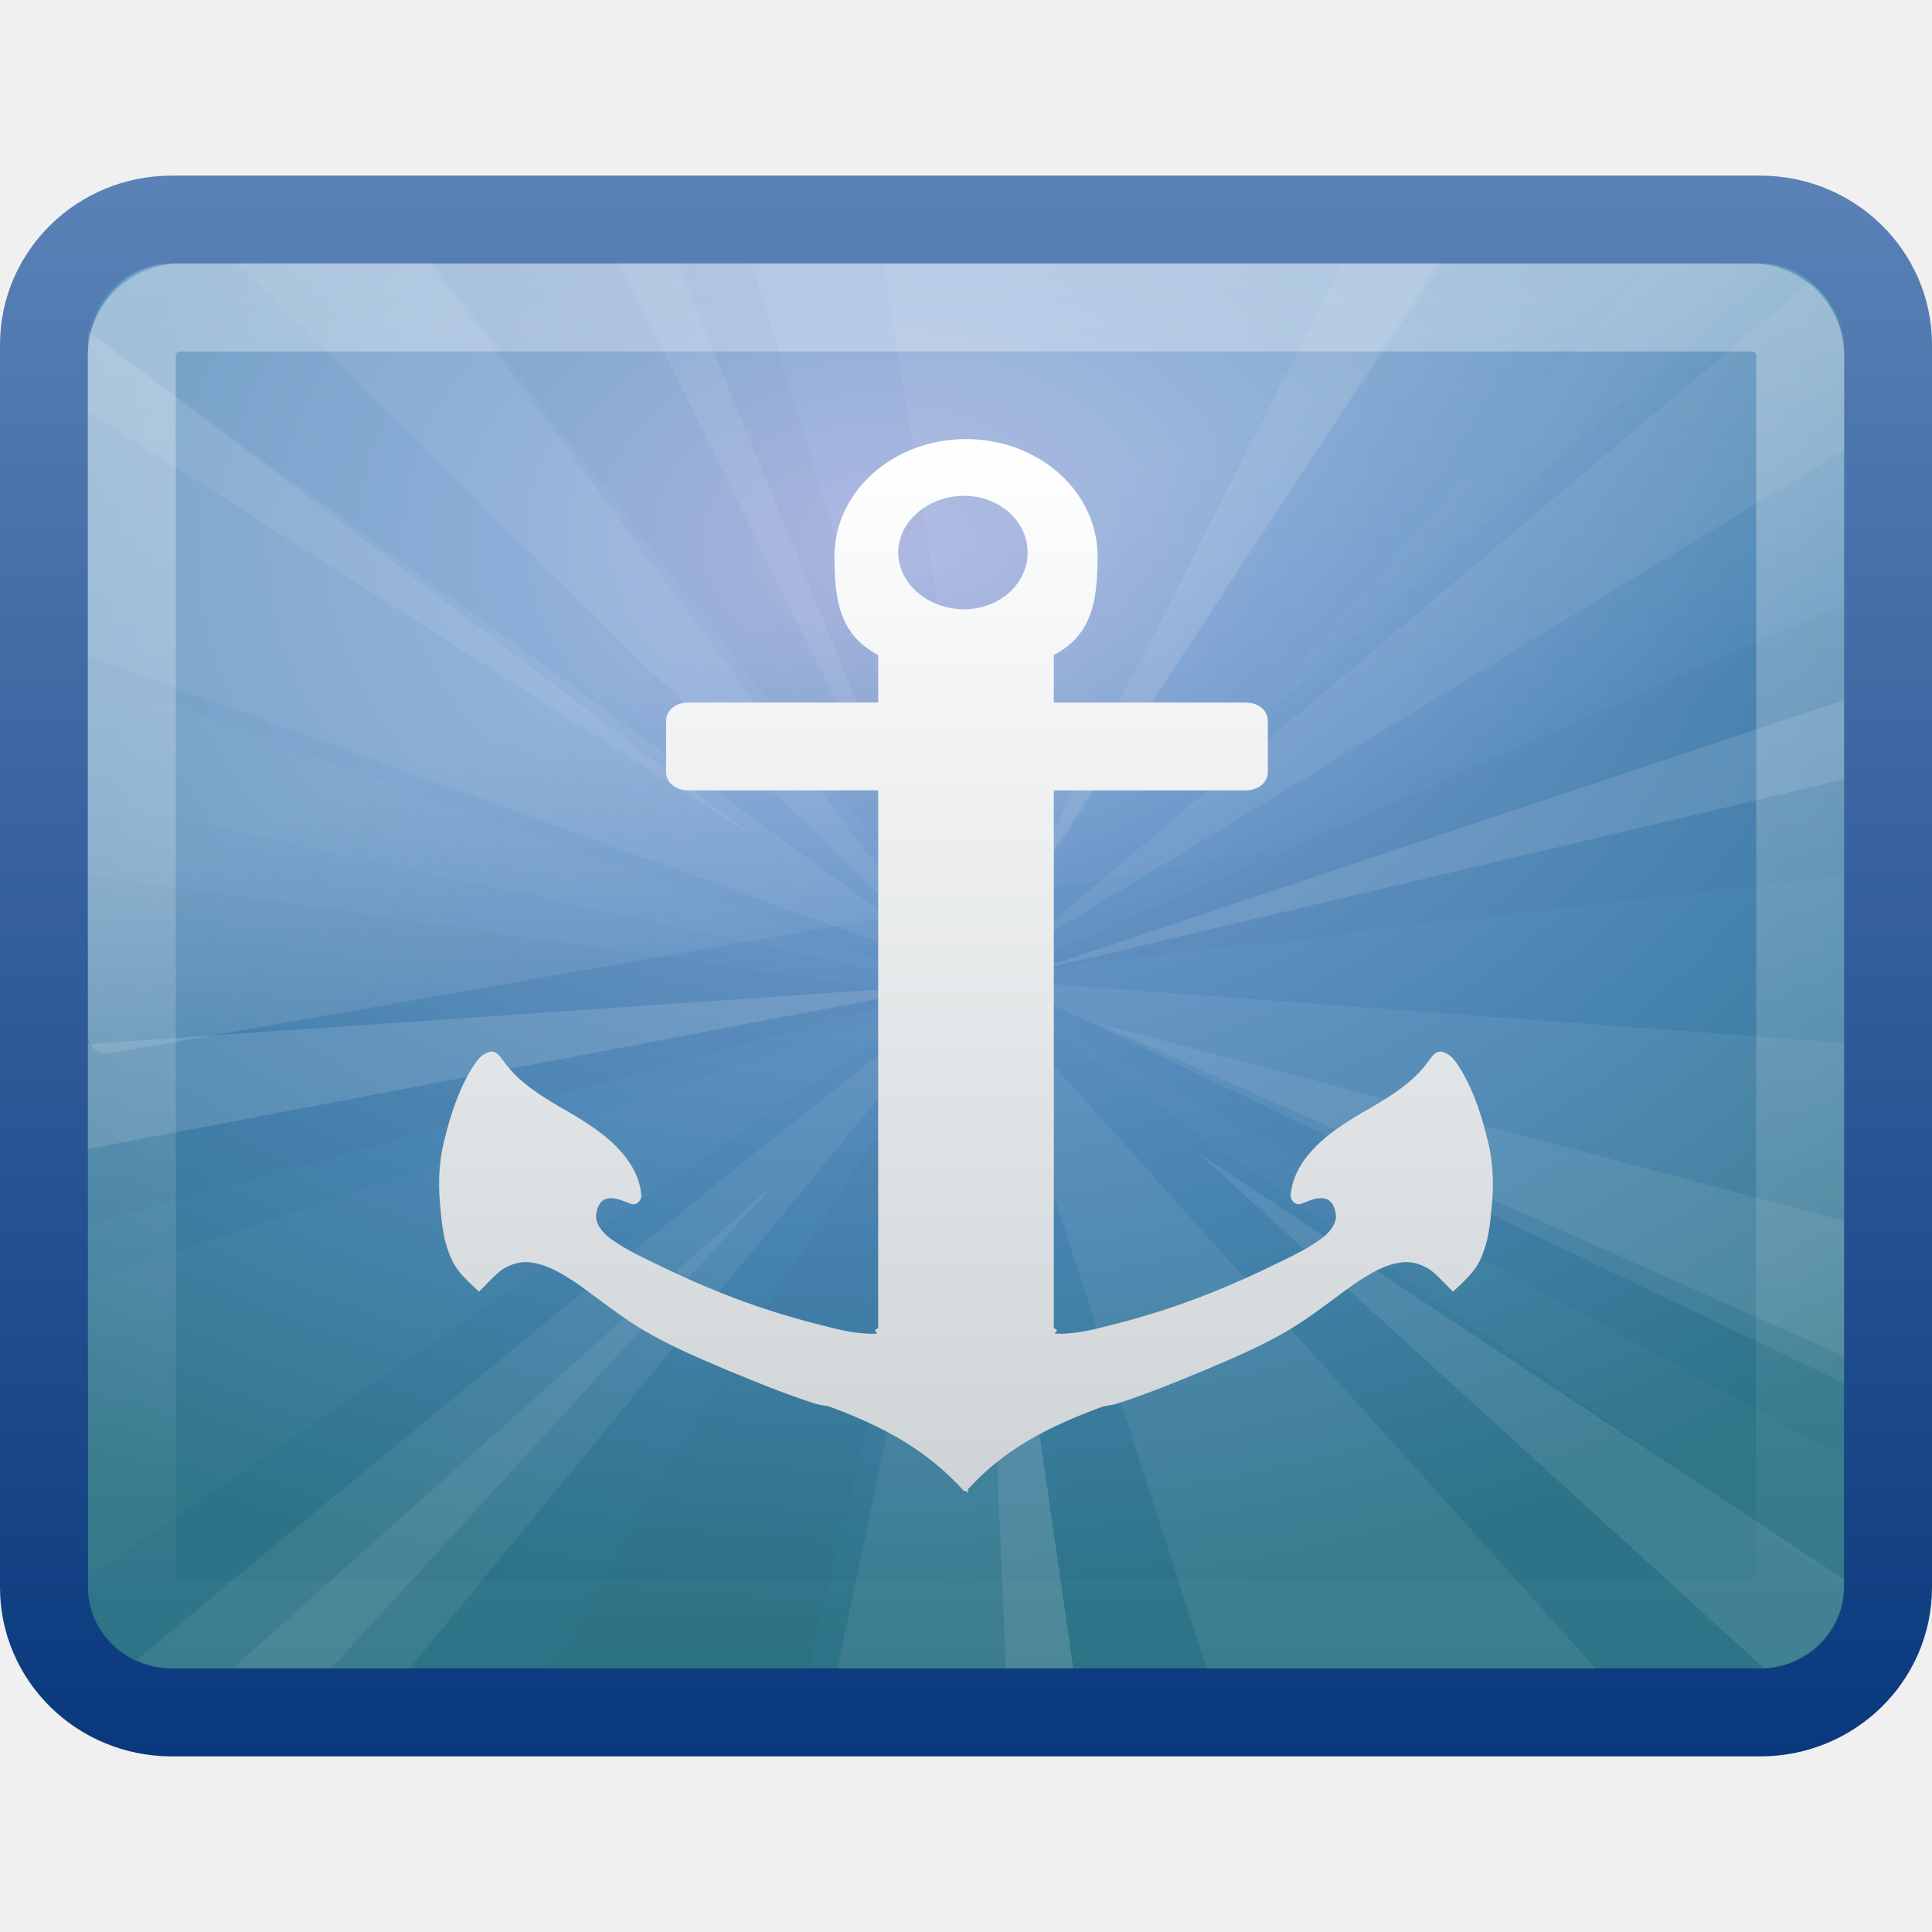
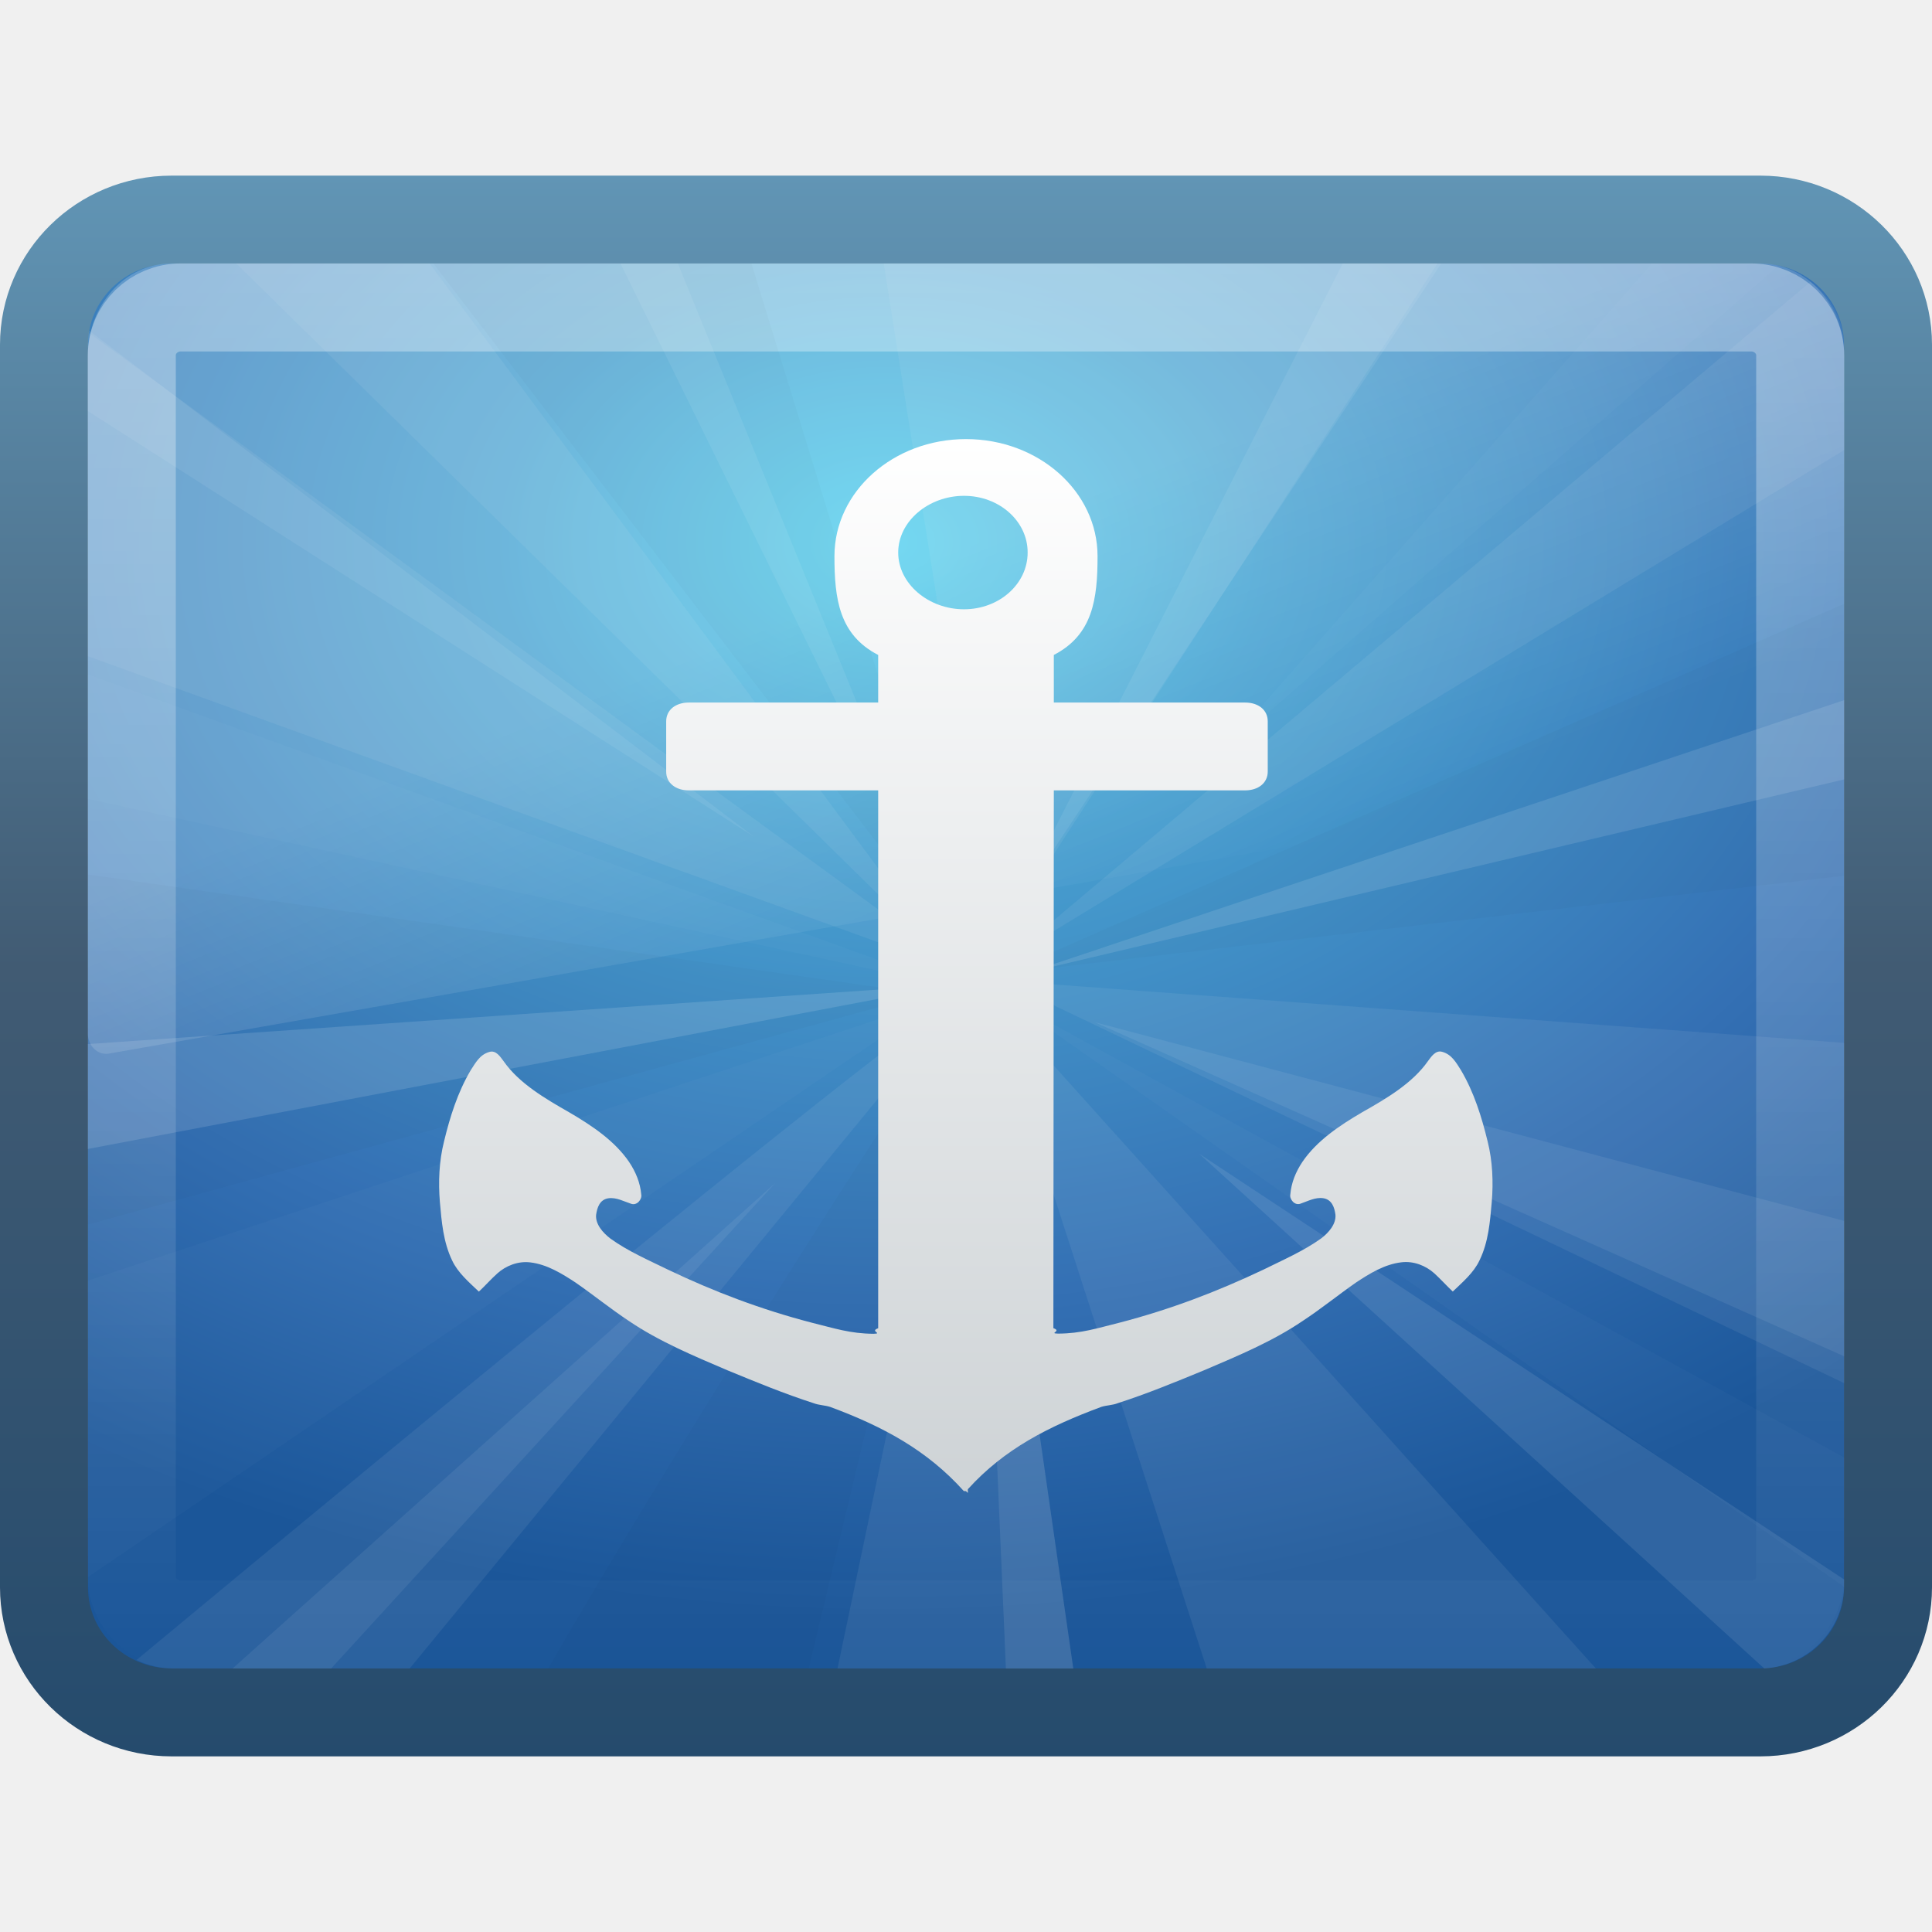
- <svg xmlns="http://www.w3.org/2000/svg" xmlns:xlink="http://www.w3.org/1999/xlink" version="1.0" width="22" height="22" id="svg2">
-   <defs id="defs4">
+ <svg xmlns="http://www.w3.org/2000/svg" xmlns:xlink="http://www.w3.org/1999/xlink" version="1.1" width="22" height="22" id="svg3875">
+   <defs id="defs3877">
+     <linearGradient x1="116.296" y1="32.375" x2="116.296" y2="226.18" id="linearGradient2742" xlink:href="#linearGradient3202" gradientUnits="userSpaceOnUse" gradientTransform="matrix(0.06701328,0,0,0.06192551,2.495589,12.99516)" />
+     <linearGradient id="linearGradient3202">
+       <stop id="stop3204" style="stop-color:#ffffff;stop-opacity:1" offset="0" />
+       <stop id="stop3206" style="stop-color:#ced3d6;stop-opacity:1" offset="1" />
+     </linearGradient>
+     <linearGradient x1="22.763" y1="-4.877" x2="22.763" y2="43.844" id="linearGradient2813" xlink:href="#linearGradient2238" gradientUnits="userSpaceOnUse" gradientTransform="matrix(0.4218075,0,0,0.3842123,0.8761112,12.16542)" />
+     <linearGradient id="linearGradient2238">
+       <stop id="stop2240" style="stop-color:#ffffff;stop-opacity:1" offset="0" />
+       <stop id="stop2242" style="stop-color:#ffffff;stop-opacity:0" offset="1" />
+     </linearGradient>
+     <linearGradient x1="16.626" y1="15.298" x2="20.055" y2="24.628" id="linearGradient2816" xlink:href="#linearGradient8265-821-176-38-919-66-249" gradientUnits="userSpaceOnUse" gradientTransform="matrix(0.4353741,0,0,0.4823445,0.5510204,10.12101)" />
    <linearGradient id="linearGradient8265-821-176-38-919-66-249">
      <stop id="stop2687" style="stop-color:#ffffff;stop-opacity:1" offset="0" />
      <stop id="stop2689" style="stop-color:#ffffff;stop-opacity:0" offset="1" />
    </linearGradient>
-     <linearGradient id="linearGradient2238">
-       <stop id="stop2240" style="stop-color:#ffffff;stop-opacity:1" offset="0" />
-       <stop id="stop2242" style="stop-color:#ffffff;stop-opacity:0" offset="1" />
+     <linearGradient id="linearGradient2867-449-88-871-390-598-476-591-434-148">
+       <stop id="stop4627" style="stop-color:#51cfee;stop-opacity:1" offset="0" />
+       <stop id="stop4629" style="stop-color:#49a3d2;stop-opacity:1" offset="0.262" />
+       <stop id="stop4631" style="stop-color:#3470b4;stop-opacity:1" offset="0.705" />
+       <stop id="stop4633" style="stop-color:#1b5699;stop-opacity:1" offset="1" />
    </linearGradient>
-     <linearGradient x1="16.626" y1="15.298" x2="20.055" y2="24.628" id="linearGradient4207" xlink:href="#linearGradient8265-821-176-38-919-66-249" gradientUnits="userSpaceOnUse" gradientTransform="matrix(0.4353741,0,0,0.4823445,0.8643409,2.228213)" />
-     <linearGradient x1="22.763" y1="-4.877" x2="22.763" y2="43.844" id="linearGradient4209" xlink:href="#linearGradient2238" gradientUnits="userSpaceOnUse" gradientTransform="matrix(0.4218075,0,0,0.3842123,1.189432,4.272625)" />
-     <linearGradient x1="10.592" y1="44.78" x2="10.592" y2="2.426" id="linearGradient2671" xlink:href="#linearGradient3332-412-419-652-471-84-177-907-6-893-113-271-332-430" gradientUnits="userSpaceOnUse" gradientTransform="matrix(0.4893421,0,0,0.4639192,0.2558013,0.8602543)" />
-     <radialGradient cx="12.557" cy="10.668" r="23" fx="12.557" fy="10.668" id="radialGradient2669" xlink:href="#linearGradient3242-593-605-251-305-611-783-329-246-200-38-179-24-325" gradientUnits="userSpaceOnUse" gradientTransform="matrix(0,0.64737,-0.8827119,-3.0199624e-8,20.42122,-1.519025)" />
-     <linearGradient x1="16.626" y1="15.298" x2="20.055" y2="24.628" id="linearGradient2666" xlink:href="#linearGradient8265-821-176-38-919-66-249" gradientUnits="userSpaceOnUse" gradientTransform="matrix(0.4789116,0,0,0.5359383,0.5061224,-0.1988816)" />
-     <linearGradient x1="22.763" y1="-4.877" x2="22.763" y2="43.844" id="linearGradient2663" xlink:href="#linearGradient2238" gradientUnits="userSpaceOnUse" gradientTransform="matrix(0.4662133,0,0,0.4354479,0.8103188,1.987307)" />
-     <linearGradient id="linearGradient3332-412-419-652-471-84-177-907-6-893-113-271-332-430">
-       <stop id="stop6305" style="stop-color:#09387d;stop-opacity:1" offset="0" />
-       <stop id="stop6307" style="stop-color:#5a82b7;stop-opacity:1" offset="1" />
+     <linearGradient id="linearGradient3707-319-631">
+       <stop id="stop4637" style="stop-color:#254b6d;stop-opacity:1" offset="0" />
+       <stop id="stop4639" style="stop-color:#415b73;stop-opacity:1" offset="0.5" />
+       <stop id="stop4641" style="stop-color:#6195b5;stop-opacity:1" offset="1" />
    </linearGradient>
-     <linearGradient id="linearGradient3242-593-605-251-305-611-783-329-246-200-38-179-24-325">
-       <stop id="stop6295" style="stop-color:#9ba7db;stop-opacity:1" offset="0" />
-       <stop id="stop6297" style="stop-color:#6f99cd;stop-opacity:1" offset="0.262" />
-       <stop id="stop6299" style="stop-color:#4683b0;stop-opacity:1" offset="0.661" />
-       <stop id="stop6301" style="stop-color:#2c7387;stop-opacity:1" offset="1" />
-     </linearGradient>
-     <linearGradient id="linearGradient3202">
-       <stop id="stop3204" style="stop-color:#ffffff;stop-opacity:1" offset="0" />
-       <stop id="stop3206" style="stop-color:#ced3d6;stop-opacity:1" offset="1" />
-     </linearGradient>
-     <linearGradient x1="302.857" y1="366.648" x2="302.857" y2="609.505" id="linearGradient2660" xlink:href="#linearGradient5048" gradientUnits="userSpaceOnUse" gradientTransform="matrix(2.774389,0,0,1.969706,-1892.179,-872.8854)" />
-     <linearGradient id="linearGradient5048">
-       <stop id="stop5050" style="stop-color:#000000;stop-opacity:0" offset="0" />
-       <stop id="stop5056" style="stop-color:#000000;stop-opacity:1" offset="0.5" />
-       <stop id="stop5052" style="stop-color:#000000;stop-opacity:0" offset="1" />
-     </linearGradient>
-     <radialGradient cx="605.714" cy="486.648" r="117.143" fx="605.714" fy="486.648" id="radialGradient2662" xlink:href="#linearGradient5060" gradientUnits="userSpaceOnUse" gradientTransform="matrix(2.774389,0,0,1.969706,-1891.633,-872.8854)" />
-     <linearGradient id="linearGradient5060">
-       <stop id="stop5062" style="stop-color:#000000;stop-opacity:1" offset="0" />
-       <stop id="stop5064" style="stop-color:#000000;stop-opacity:0" offset="1" />
-     </linearGradient>
-     <radialGradient cx="605.714" cy="486.648" r="117.143" fx="605.714" fy="486.648" id="radialGradient2664" xlink:href="#linearGradient5060" gradientUnits="userSpaceOnUse" gradientTransform="matrix(-2.774389,0,0,1.969706,112.7623,-872.8854)" />
-     <radialGradient cx="12.557" cy="10.668" r="23" fx="12.557" fy="10.668" id="radialGradient2683" xlink:href="#linearGradient3242-593-605-251-305-611-783-329-246-200-38-179-24-325" gradientUnits="userSpaceOnUse" gradientTransform="matrix(0,0.5310232,-0.7388665,-2.4772081e-8,18.28656,1.616474)" />
-     <linearGradient x1="1.98" y1="22.156" x2="1.98" y2="2.211" id="linearGradient2685" xlink:href="#linearGradient3332-412-419-652-471-84-177-907-6-893-113-271-332-430" gradientUnits="userSpaceOnUse" gradientTransform="matrix(1.105527,0,0,0.9045458,0.3133205,2.107207)" />
-     <linearGradient x1="116.296" y1="32.375" x2="116.296" y2="226.18" id="linearGradient2713" xlink:href="#linearGradient3202" gradientUnits="userSpaceOnUse" gradientTransform="matrix(7.8182152e-2,0,0,7.2246429e-2,2.078187,2.661023)" />
-     <linearGradient x1="116.296" y1="32.375" x2="116.296" y2="226.18" id="linearGradient2742" xlink:href="#linearGradient3202" gradientUnits="userSpaceOnUse" gradientTransform="matrix(6.7013275e-2,0,0,6.1925512e-2,2.495589,2.995162)" />
-     <linearGradient x1="22.763" y1="-4.877" x2="22.763" y2="43.844" id="linearGradient2771" xlink:href="#linearGradient2238" gradientUnits="userSpaceOnUse" gradientTransform="matrix(0.4662133,0,0,0.4354479,-39.55113,5.125861)" />
-     <linearGradient x1="16.626" y1="15.298" x2="20.055" y2="24.628" id="linearGradient2774" xlink:href="#linearGradient8265-821-176-38-919-66-249" gradientUnits="userSpaceOnUse" gradientTransform="matrix(0.4789116,0,0,0.5359383,-39.85532,2.939673)" />
-     <radialGradient cx="12.557" cy="10.668" r="23" fx="12.557" fy="10.668" id="radialGradient2777" xlink:href="#linearGradient3242-593-605-251-305-611-783-329-246-200-38-179-24-325" gradientUnits="userSpaceOnUse" gradientTransform="matrix(0,0.64737,-0.8827119,-3.0199624e-8,-19.94022,1.619529)" />
-     <linearGradient x1="10.592" y1="44.78" x2="10.592" y2="2.426" id="linearGradient2779" xlink:href="#linearGradient3332-412-419-652-471-84-177-907-6-893-113-271-332-430" gradientUnits="userSpaceOnUse" gradientTransform="matrix(0.4893421,0,0,0.4639192,-40.10564,3.998808)" />
-     <linearGradient x1="22.763" y1="-4.877" x2="22.763" y2="43.844" id="linearGradient2813" xlink:href="#linearGradient2238" gradientUnits="userSpaceOnUse" gradientTransform="matrix(0.4218075,0,0,0.3842123,0.8761112,2.165418)" />
-     <linearGradient x1="16.626" y1="15.298" x2="20.055" y2="24.628" id="linearGradient2816" xlink:href="#linearGradient8265-821-176-38-919-66-249" gradientUnits="userSpaceOnUse" gradientTransform="matrix(0.4353741,0,0,0.4823445,0.5510204,0.1210058)" />
-     <radialGradient cx="12.557" cy="10.668" r="23" fx="12.557" fy="10.668" id="radialGradient2819" xlink:href="#linearGradient3242-593-605-251-305-611-783-329-246-200-38-179-24-325" gradientUnits="userSpaceOnUse" gradientTransform="matrix(0,0.5310232,-0.7388665,-2.4772081e-8,17.97324,-0.4907332)" />
-     <linearGradient x1="1.98" y1="22.156" x2="1.98" y2="2.211" id="linearGradient2821" xlink:href="#linearGradient3332-412-419-652-471-84-177-907-6-893-113-271-332-430" gradientUnits="userSpaceOnUse" gradientTransform="scale(1.105527,0.9045458)" />
+     <radialGradient cx="12.557" cy="10.668" r="23" fx="12.557" fy="10.668" id="radialGradient3871" xlink:href="#linearGradient2867-449-88-871-390-598-476-591-434-148" gradientUnits="userSpaceOnUse" gradientTransform="matrix(0,0.5310232,-0.7388665,-2.4772081e-8,17.97324,9.509267)" />
+     <linearGradient x1="1.98" y1="22.156" x2="1.98" y2="2.211" id="linearGradient3873" xlink:href="#linearGradient3707-319-631" gradientUnits="userSpaceOnUse" gradientTransform="matrix(1.105527,0,0,0.9045458,0,10)" />
  </defs>
-   <rect width="20.998" height="16.998" rx="1.453" ry="1.424" x="0.501" y="2.501" id="rect1316" style="fill:url(#radialGradient2819);fill-opacity:1;fill-rule:evenodd;stroke:url(#linearGradient2821);stroke-width:1.002;stroke-linecap:round;stroke-linejoin:round;stroke-miterlimit:4;stroke-dasharray:none;stroke-dashoffset:0;stroke-opacity:1" />
-   <path d="M 1.952,3 C 1.426,3 1,3.472 1,4.055 L 1,11.773 C 1.001,11.838 1.027,11.899 1.071,11.942 C 1.115,11.985 1.173,12.005 1.231,11.999 L 20.823,8.562 C 20.924,8.544 20.999,8.449 21,8.336 L 21,4.055 C 21,3.472 20.574,3 20.048,3 L 1.952,3 z" id="path3278" style="opacity:0.2;fill:url(#linearGradient2816);fill-opacity:1;fill-rule:evenodd;stroke:none;stroke-width:1.002;stroke-linecap:round;stroke-linejoin:round;stroke-miterlimit:4;stroke-dasharray:none;stroke-dashoffset:0;stroke-opacity:1" />
-   <rect width="18.998" height="14.998" rx="0.559" ry="0.545" x="1.501" y="3.501" id="rect2232" style="opacity:0.4;fill:none;fill-opacity:1;fill-rule:evenodd;stroke:url(#linearGradient2813);stroke-width:1.002;stroke-linecap:round;stroke-linejoin:round;stroke-miterlimit:4;stroke-dasharray:none;stroke-dashoffset:0;stroke-opacity:1" />
-   <g transform="matrix(0.4545427,0,0,0.4444444,9.09147e-2,-0.1111112)" id="g3282">
-     <path d="M 5.719,7 L 23.594,24.969 L 10.562,7 L 5.719,7 z" id="path2585" style="opacity:0.071;fill:#eeeeec;fill-rule:evenodd;stroke:none;stroke-width:1px;stroke-linecap:butt;stroke-linejoin:miter;stroke-opacity:1;display:inline" />
-     <path d="M 45.156,7.469 L 25.062,24.812 L 46,11.781 L 46,9.156 C 46,8.456 45.669,7.864 45.156,7.469 z" id="path2587" style="opacity:0.071;fill:#eeeeec;fill-rule:evenodd;stroke:none;stroke-width:1px;stroke-linecap:butt;stroke-linejoin:miter;stroke-opacity:1;display:inline" />
-     <path d="M 24.906,25.375 L 46,35.688 L 46,26.969 L 24.906,25.375 z" id="path2589" style="opacity:0.071;fill:#eeeeec;fill-rule:evenodd;stroke:none;stroke-width:1px;stroke-linecap:butt;stroke-linejoin:miter;stroke-opacity:1;display:inline" />
-     <path d="M 24.562,25.688 L 30.031,43 L 39.781,43 L 24.562,25.688 z" id="path2591" style="opacity:0.071;fill:#eeeeec;fill-rule:evenodd;stroke:none;stroke-width:1px;stroke-linecap:butt;stroke-linejoin:miter;stroke-opacity:1;display:inline" />
-     <path d="M 23.875,25.812 C 23.464,25.665 9.951,37.061 3.219,42.781 C 3.504,42.919 3.817,43 4.156,43 L 10.062,43 L 23.875,25.812 z" id="path2593" style="opacity:0.071;fill:#eeeeec;fill-rule:evenodd;stroke:none;stroke-width:1px;stroke-linecap:butt;stroke-linejoin:miter;stroke-opacity:1;display:inline" />
-     <path d="M 2,22.656 L 2,31.625 L 23,25.719 L 2,22.656 z" id="path2595" style="opacity:0.021;fill:#000000;fill-opacity:1;fill-rule:evenodd;stroke:none;stroke-width:1px;stroke-linecap:butt;stroke-linejoin:miter;marker:none;marker-start:none;marker-mid:none;marker-end:none;stroke-miterlimit:4;stroke-dasharray:none;stroke-dashoffset:0;stroke-opacity:1;visibility:visible;display:inline;overflow:visible;enable-background:accumulate" />
-     <path d="M 2.031,8.781 C 2.01,8.904 2,9.028 2,9.156 L 2,17.062 L 24.031,25.219 L 2.031,8.781 z" id="path2597" style="opacity:0.071;fill:#eeeeec;fill-rule:evenodd;stroke:none;stroke-width:1px;stroke-linecap:butt;stroke-linejoin:miter;stroke-opacity:1;display:inline" />
-     <path d="M 21.938,7 L 24.656,24.562 L 35.812,7 L 21.938,7 z" id="path2599" style="opacity:0.071;fill:#eeeeec;fill-rule:evenodd;stroke:none;stroke-width:1px;stroke-linecap:butt;stroke-linejoin:miter;stroke-opacity:1;display:inline" />
-     <path d="M 24.281,25.906 L 20.781,43 L 26.688,43 L 24.281,25.906 z" id="path2601" style="opacity:0.071;fill:#eeeeec;fill-rule:evenodd;stroke:none;stroke-width:1px;stroke-linecap:butt;stroke-linejoin:miter;stroke-opacity:1;display:inline" />
-     <path d="M 10.656,7 L 23.969,24.781 L 18.625,7 L 10.656,7 z" id="path2603" style="opacity:0.021;fill:#000000;fill-opacity:1;fill-rule:evenodd;stroke:none;stroke-width:1px;stroke-linecap:butt;stroke-linejoin:miter;stroke-opacity:1;display:inline" />
-     <path d="M 41.188,7 L 30.188,19.75 L 44.344,7.062 C 44.182,7.024 44.018,7 43.844,7 L 41.188,7 z" id="path2605" style="opacity:0.021;fill:#ffffff;fill-opacity:1;fill-rule:evenodd;stroke:none;stroke-width:1px;stroke-linecap:butt;stroke-linejoin:miter;stroke-opacity:1;display:inline" />
-     <path d="M 46,15.719 L 24.969,25.188 L 46,22.688 L 46,15.719 z" id="path2607" style="opacity:0.021;fill:#000000;fill-opacity:1;fill-rule:evenodd;stroke:none;stroke-width:1px;stroke-linecap:butt;stroke-linejoin:miter;marker:none;marker-start:none;marker-mid:none;marker-end:none;stroke-miterlimit:4;stroke-dasharray:none;stroke-dashoffset:0;stroke-opacity:1;visibility:visible;display:inline;overflow:visible;enable-background:accumulate" />
-     <path d="M 24.969,25.812 L 46,40.906 C 46.001,40.885 46,40.865 46,40.844 L 46,37.594 L 24.969,25.812 z" id="path2609" style="opacity:0.021;fill:#ffffff;fill-opacity:1;fill-rule:evenodd;stroke:none;stroke-width:1px;stroke-linecap:butt;stroke-linejoin:miter;stroke-opacity:1;display:inline" />
-     <path d="M 24.062,25.906 C 23.928,25.762 16.769,37.212 13.531,43 L 20.062,43 L 24.062,25.906 z" id="path2611" style="opacity:0.021;fill:#000000;fill-opacity:1;fill-rule:evenodd;stroke:none;stroke-width:1px;stroke-linecap:butt;stroke-linejoin:miter;marker:none;marker-start:none;marker-mid:none;marker-end:none;stroke-miterlimit:4;stroke-dasharray:none;stroke-dashoffset:0;stroke-opacity:1;visibility:visible;display:inline;overflow:visible;enable-background:accumulate" />
-     <path d="M 23.25,25.875 L 2,33.062 L 2,40.656 L 23.25,25.875 z" id="path2613" style="opacity:0.021;fill:#ffffff;fill-opacity:1;fill-rule:evenodd;stroke:none;stroke-width:1px;stroke-linecap:butt;stroke-linejoin:miter;stroke-opacity:1;display:inline" />
-     <path d="M 2,17.531 L 2,20.719 L 23.656,25.531 L 2,17.531 z" id="path2615" style="opacity:0.021;fill:#ffffff;fill-opacity:1;fill-rule:evenodd;stroke:none;stroke-width:1px;stroke-linecap:butt;stroke-linejoin:miter;stroke-opacity:1;display:inline" />
-     <path d="M 15.344,7 L 23.719,24.406 L 16.781,7 L 15.344,7 z" id="path2617" style="opacity:0.071;fill:#ffffff;fill-opacity:1;fill-rule:evenodd;stroke:none;stroke-width:1px;stroke-linecap:butt;stroke-linejoin:miter;stroke-opacity:1;display:inline" />
-     <path d="M 46,18.188 L 25.594,25.156 L 46,20.219 L 46,18.188 z" id="path2619" style="opacity:0.111;fill:#ffffff;fill-opacity:1;fill-rule:evenodd;stroke:none;stroke-width:1px;stroke-linecap:butt;stroke-linejoin:miter;stroke-opacity:1;display:inline" />
-     <path d="M 23.719,25.469 L 2,27 L 2,29.688 L 23.719,25.469 z" id="path2621" style="opacity:0.128;fill:#ffffff;fill-opacity:1;fill-rule:evenodd;stroke:none;stroke-width:1px;stroke-linecap:butt;stroke-linejoin:miter;stroke-opacity:1;display:inline" />
-     <path d="M 19.219,30.562 L 5.625,43 L 8.094,43 L 19.219,30.562 z" id="path2623" style="opacity:0.07;fill:#ffffff;fill-opacity:1;fill-rule:evenodd;stroke:none;stroke-width:1px;stroke-linecap:butt;stroke-linejoin:miter;stroke-opacity:1;display:inline" />
-     <path d="M 29.844,29.812 L 44,43 C 45.125,42.919 46,41.99 46,40.844 L 46,40.719 L 29.844,29.812 z" id="path2625" style="opacity:0.093;fill:#ffffff;fill-opacity:1;fill-rule:evenodd;stroke:none;stroke-width:1px;stroke-linecap:butt;stroke-linejoin:miter;stroke-opacity:1;display:inline" />
-     <path d="M 27.219,26.438 L 46,35 L 46,31.531 L 27.219,26.438 z" id="path2627" style="opacity:0.071;fill:#ffffff;fill-opacity:1;fill-rule:evenodd;stroke:none;stroke-width:1px;stroke-linecap:butt;stroke-linejoin:miter;stroke-opacity:1;display:inline" />
-     <path d="M 2.031,8.719 C 2.002,8.86 2,9.006 2,9.156 L 2,10.781 L 18.688,21.688 L 2.031,8.719 z" id="path2629" style="opacity:0.067;fill:#ffffff;fill-opacity:1;fill-rule:evenodd;stroke:none;stroke-width:1px;stroke-linecap:butt;stroke-linejoin:miter;stroke-opacity:1;display:inline" />
-     <path d="M 33.438,7 L 25.156,23.625 L 35.906,7 L 33.438,7 z" id="path2631" style="opacity:0.073;fill:#ffffff;fill-opacity:1;fill-rule:evenodd;stroke:none;stroke-width:1px;stroke-linecap:butt;stroke-linejoin:miter;stroke-opacity:1;display:inline" />
-     <path d="M 24.281,25.906 L 25,43 L 26.688,43 L 24.281,25.906 z" id="path2633" style="opacity:0.101;fill:#eeeeec;fill-rule:evenodd;stroke:none;stroke-width:1px;stroke-linecap:butt;stroke-linejoin:miter;stroke-opacity:1;display:inline" />
+   <g transform="translate(0,-10)" id="layer1">
+     <rect width="20.998" height="16.998" rx="1.453" ry="1.424" x="0.501" y="12.501" id="rect1316" style="fill:url(#radialGradient3871);fill-opacity:1;fill-rule:evenodd;stroke:url(#linearGradient3873);stroke-width:1.002;stroke-linecap:round;stroke-linejoin:round;stroke-miterlimit:4;stroke-opacity:1;stroke-dasharray:none;stroke-dashoffset:0" />
+     <path d="M 1.952,13 C 1.426,13 1,13.472 1,14.055 l 0,7.718 c 0.001,0.065 0.027,0.126 0.071,0.169 0.044,0.043 0.102,0.064 0.16,0.057 L 20.823,18.562 C 20.924,18.544 20.999,18.449 21,18.336 l 0,-4.281 C 21,13.472 20.574,13 20.048,13 L 1.952,13 z" id="path3278" style="opacity:0.2;fill:url(#linearGradient2816);fill-opacity:1;fill-rule:evenodd;stroke:none" />
+     <rect width="18.998" height="14.998" rx="0.559" ry="0.545" x="1.501" y="13.501" id="rect2232" style="opacity:0.4;fill:none;stroke:url(#linearGradient2813);stroke-width:1.002;stroke-linecap:round;stroke-linejoin:round;stroke-miterlimit:4;stroke-opacity:1;stroke-dasharray:none;stroke-dashoffset:0" />
+     <g transform="matrix(0.4545427,0,0,0.4444444,0.0909147,9.888889)" id="g3282">
+       <path d="M 5.719,7 23.594,24.969 10.562,7 5.719,7 z" id="path2585" style="opacity:0.071;fill:#eeeeec;fill-rule:evenodd;stroke:none;display:inline" />
+       <path d="M 45.156,7.469 25.062,24.812 46,11.781 46,9.156 C 46,8.456 45.669,7.864 45.156,7.469 z" id="path2587" style="opacity:0.071;fill:#eeeeec;fill-rule:evenodd;stroke:none;display:inline" />
+       <path d="M 24.906,25.375 46,35.688 46,26.969 24.906,25.375 z" id="path2589" style="opacity:0.071;fill:#eeeeec;fill-rule:evenodd;stroke:none;display:inline" />
+       <path d="M 24.562,25.688 30.031,43 l 9.75,0 L 24.562,25.688 z" id="path2591" style="opacity:0.071;fill:#eeeeec;fill-rule:evenodd;stroke:none;display:inline" />
+       <path d="M 23.875,25.812 C 23.464,25.665 9.951,37.061 3.219,42.781 3.504,42.919 3.817,43 4.156,43 L 10.062,43 23.875,25.812 z" id="path2593" style="opacity:0.071;fill:#eeeeec;fill-rule:evenodd;stroke:none;display:inline" />
+       <path d="M 2,22.656 2,31.625 23,25.719 2,22.656 z" id="path2595" style="opacity:0.021;fill:#000000;fill-opacity:1;fill-rule:evenodd;stroke:none;stroke-width:1px;marker:none;visibility:visible;display:inline;overflow:visible;enable-background:accumulate" />
+       <path d="M 2.031,8.781 C 2.01,8.904 2,9.028 2,9.156 l 0,7.906 22.031,8.156 -22,-16.438 z" id="path2597" style="opacity:0.071;fill:#eeeeec;fill-rule:evenodd;stroke:none;display:inline" />
+       <path d="M 21.938,7 24.656,24.562 35.812,7 21.938,7 z" id="path2599" style="opacity:0.071;fill:#eeeeec;fill-rule:evenodd;stroke:none;display:inline" />
+       <path d="M 24.281,25.906 20.781,43 26.688,43 24.281,25.906 z" id="path2601" style="opacity:0.071;fill:#eeeeec;fill-rule:evenodd;stroke:none;display:inline" />
+       <path d="M 10.656,7 23.969,24.781 18.625,7 10.656,7 z" id="path2603" style="opacity:0.021;fill:#000000;fill-opacity:1;fill-rule:evenodd;stroke:none;display:inline" />
+       <path d="m 41.188,7 -11,12.75 L 44.344,7.062 C 44.182,7.024 44.018,7 43.844,7 L 41.188,7 z" id="path2605" style="opacity:0.021;fill:#ffffff;fill-opacity:1;fill-rule:evenodd;stroke:none;display:inline" />
+       <path d="M 46,15.719 24.969,25.188 46,22.688 46,15.719 z" id="path2607" style="opacity:0.021;fill:#000000;fill-opacity:1;fill-rule:evenodd;stroke:none;stroke-width:1px;marker:none;visibility:visible;display:inline;overflow:visible;enable-background:accumulate" />
+       <path d="M 24.969,25.812 46,40.906 c 6.06e-4,-0.021 0,-0.041 0,-0.062 l 0,-3.25 L 24.969,25.812 z" id="path2609" style="opacity:0.021;fill:#ffffff;fill-opacity:1;fill-rule:evenodd;stroke:none;display:inline" />
+       <path d="M 24.062,25.906 C 23.928,25.762 16.769,37.212 13.531,43 l 6.531,0 4,-17.094 z" id="path2611" style="opacity:0.021;fill:#000000;fill-opacity:1;fill-rule:evenodd;stroke:none;stroke-width:1px;marker:none;visibility:visible;display:inline;overflow:visible;enable-background:accumulate" />
+       <path d="M 23.25,25.875 2,33.062 2,40.656 23.25,25.875 z" id="path2613" style="opacity:0.021;fill:#ffffff;fill-opacity:1;fill-rule:evenodd;stroke:none;display:inline" />
+       <path d="m 2,17.531 0,3.188 21.656,4.812 -21.656,-8 z" id="path2615" style="opacity:0.021;fill:#ffffff;fill-opacity:1;fill-rule:evenodd;stroke:none;display:inline" />
+       <path d="m 15.344,7 8.375,17.406 L 16.781,7 15.344,7 z" id="path2617" style="opacity:0.071;fill:#ffffff;fill-opacity:1;fill-rule:evenodd;stroke:none;display:inline" />
+       <path d="M 46,18.188 25.594,25.156 46,20.219 46,18.188 z" id="path2619" style="opacity:0.111;fill:#ffffff;fill-opacity:1;fill-rule:evenodd;stroke:none;display:inline" />
+       <path d="M 23.719,25.469 2,27 2,29.688 23.719,25.469 z" id="path2621" style="opacity:0.128;fill:#ffffff;fill-opacity:1;fill-rule:evenodd;stroke:none;display:inline" />
+       <path d="M 19.219,30.562 5.625,43 l 2.469,0 11.125,-12.438 z" id="path2623" style="opacity:0.07;fill:#ffffff;fill-opacity:1;fill-rule:evenodd;stroke:none;display:inline" />
+       <path d="M 29.844,29.812 44,43 c 1.125,-0.081 2,-1.01 2,-2.156 l 0,-0.125 L 29.844,29.812 z" id="path2625" style="opacity:0.093;fill:#ffffff;fill-opacity:1;fill-rule:evenodd;stroke:none;display:inline" />
+       <path d="M 27.219,26.438 46,35 46,31.531 27.219,26.438 z" id="path2627" style="opacity:0.071;fill:#ffffff;fill-opacity:1;fill-rule:evenodd;stroke:none;display:inline" />
+       <path d="M 2.031,8.719 C 2.002,8.86 2,9.006 2,9.156 l 0,1.625 L 18.688,21.688 2.031,8.719 z" id="path2629" style="opacity:0.067;fill:#ffffff;fill-opacity:1;fill-rule:evenodd;stroke:none;display:inline" />
+       <path d="M 33.438,7 25.156,23.625 35.906,7 33.438,7 z" id="path2631" style="opacity:0.073;fill:#ffffff;fill-opacity:1;fill-rule:evenodd;stroke:none;display:inline" />
+       <path d="M 24.281,25.906 25,43 26.688,43 24.281,25.906 z" id="path2633" style="opacity:0.101;fill:#eeeeec;fill-rule:evenodd;stroke:none;display:inline" />
+     </g>
+     <path d="m 11,15 c -0.828,0 -1.498,0.597 -1.498,1.333 -1.65e-4,0.489 0.054,0.896 0.498,1.125 L 10,18 7.843,18 c -0.148,0 -0.257,0.083 -0.257,0.214 l 0,0.571 C 7.585,18.917 7.695,19 7.843,19 L 10,19 10,25.125 C 9.899,25.16 10.058,25.185 9.947,25.188 9.68,25.186 9.5,25.125 9.245,25.062 8.668,24.912 8.135,24.71 7.607,24.458 7.384,24.349 7.149,24.247 6.951,24.104 6.866,24.039 6.778,23.94 6.788,23.833 c 0.012,-0.081 0.04,-0.173 0.14,-0.188 0.09,-0.013 0.177,0.036 0.257,0.062 0.069,0.026 0.128,-0.053 0.117,-0.104 C 7.291,23.47 7.24,23.345 7.162,23.229 6.999,22.991 6.743,22.819 6.483,22.667 6.206,22.509 5.91,22.336 5.734,22.083 5.699,22.037 5.649,21.954 5.571,21.979 c -0.109,0.031 -0.157,0.126 -0.211,0.208 -0.15,0.254 -0.237,0.534 -0.304,0.812 -0.056,0.222 -0.066,0.461 -0.047,0.688 0.02,0.226 0.038,0.455 0.14,0.667 0.065,0.139 0.191,0.246 0.304,0.354 0.073,-0.068 0.136,-0.141 0.211,-0.208 0.096,-0.086 0.234,-0.142 0.374,-0.125 0.191,0.022 0.364,0.13 0.515,0.229 0.212,0.147 0.393,0.295 0.608,0.438 0.342,0.232 0.736,0.397 1.123,0.562 0.323,0.133 0.648,0.267 0.983,0.375 0.06,0.023 0.126,0.022 0.187,0.042 0.602,0.223 1.104,0.493 1.521,0.958 0.003,-0.002 0.021,0.003 0.023,0 0.005,0.005 0.019,0.015 0.023,0.021 0.003,-0.013 -0.003,-0.029 0,-0.042 0.416,-0.46 0.922,-0.716 1.521,-0.938 0.061,-0.019 0.127,-0.018 0.187,-0.042 0.335,-0.108 0.66,-0.242 0.983,-0.375 0.387,-0.165 0.782,-0.33 1.123,-0.562 0.216,-0.142 0.397,-0.291 0.608,-0.438 0.15,-0.099 0.323,-0.207 0.515,-0.229 0.141,-0.017 0.278,0.039 0.374,0.125 0.074,0.067 0.138,0.14 0.211,0.208 0.114,-0.109 0.239,-0.215 0.304,-0.354 0.103,-0.211 0.12,-0.44 0.14,-0.667 0.019,-0.226 0.009,-0.466 -0.047,-0.688 -0.068,-0.279 -0.154,-0.558 -0.304,-0.812 -0.053,-0.082 -0.102,-0.177 -0.211,-0.208 -0.078,-0.025 -0.129,0.058 -0.164,0.104 -0.176,0.252 -0.471,0.426 -0.749,0.583 -0.26,0.152 -0.516,0.324 -0.679,0.562 -0.078,0.116 -0.129,0.241 -0.14,0.375 -0.011,0.051 0.048,0.131 0.117,0.104 0.08,-0.027 0.167,-0.075 0.257,-0.062 0.1,0.015 0.129,0.106 0.14,0.188 0.009,0.107 -0.078,0.206 -0.164,0.271 -0.198,0.142 -0.433,0.244 -0.655,0.354 -0.529,0.251 -1.061,0.454 -1.638,0.604 -0.255,0.063 -0.435,0.124 -0.702,0.125 -0.111,-0.003 0.048,-0.027 -0.053,-0.062 L 12,19 l 2.179,0 c 0.148,0 0.257,-0.083 0.257,-0.214 l 0,-0.571 C 14.437,18.083 14.327,18 14.179,18 L 12,18 12,17.458 c 0.444,-0.229 0.498,-0.636 0.498,-1.125 C 12.498,15.597 11.828,15 11,15 z m -0.023,0.646 c 0.402,0 0.726,0.289 0.725,0.646 1.21e-4,0.357 -0.323,0.646 -0.725,0.646 -0.402,0 -0.749,-0.289 -0.749,-0.646 -1.21e-4,-0.357 0.347,-0.646 0.749,-0.646 z" id="path1919" style="fill:url(#linearGradient2742);fill-opacity:1;fill-rule:nonzero;stroke:none" />
  </g>
-   <path d="M 11,5 C 10.172,5 9.502,5.597 9.502,6.333 C 9.502,6.822 9.556,7.229 10,7.458 L 10,8 L 7.843,8 C 7.695,8 7.585,8.083 7.585,8.214 L 7.585,8.786 C 7.585,8.917 7.695,9 7.843,9 L 10,9 L 10,15.125 C 9.899,15.16 10.058,15.185 9.947,15.188 C 9.68,15.186 9.5,15.125 9.245,15.062 C 8.668,14.912 8.135,14.71 7.607,14.458 C 7.384,14.349 7.149,14.247 6.951,14.104 C 6.866,14.039 6.778,13.94 6.788,13.833 C 6.799,13.752 6.828,13.661 6.928,13.646 C 7.018,13.633 7.105,13.681 7.185,13.708 C 7.254,13.735 7.313,13.655 7.302,13.604 C 7.291,13.47 7.24,13.345 7.162,13.229 C 6.999,12.991 6.743,12.819 6.483,12.667 C 6.206,12.509 5.91,12.336 5.734,12.083 C 5.699,12.037 5.649,11.954 5.571,11.979 C 5.462,12.011 5.413,12.106 5.36,12.188 C 5.21,12.442 5.123,12.721 5.056,13 C 5,13.222 4.99,13.461 5.009,13.688 C 5.029,13.914 5.046,14.143 5.149,14.354 C 5.214,14.493 5.34,14.6 5.454,14.708 C 5.526,14.64 5.59,14.567 5.664,14.5 C 5.76,14.414 5.898,14.358 6.039,14.375 C 6.23,14.397 6.403,14.505 6.554,14.604 C 6.765,14.751 6.946,14.899 7.162,15.042 C 7.504,15.274 7.898,15.439 8.285,15.604 C 8.608,15.738 8.933,15.871 9.268,15.979 C 9.328,16.002 9.394,16.001 9.455,16.021 C 10.058,16.244 10.56,16.514 10.977,16.979 C 10.979,16.977 10.998,16.982 11,16.979 C 11.005,16.985 11.019,16.994 11.023,17 C 11.027,16.987 11.02,16.971 11.023,16.958 C 11.439,16.498 11.946,16.243 12.545,16.021 C 12.606,16.001 12.672,16.002 12.732,15.979 C 13.067,15.871 13.392,15.738 13.715,15.604 C 14.102,15.439 14.496,15.274 14.838,15.042 C 15.054,14.899 15.235,14.751 15.446,14.604 C 15.597,14.505 15.77,14.397 15.961,14.375 C 16.102,14.358 16.24,14.414 16.336,14.5 C 16.41,14.567 16.474,14.64 16.546,14.708 C 16.66,14.6 16.786,14.493 16.851,14.354 C 16.954,14.143 16.971,13.914 16.991,13.688 C 17.01,13.461 17,13.222 16.944,13 C 16.877,12.721 16.79,12.442 16.64,12.188 C 16.587,12.106 16.538,12.011 16.429,11.979 C 16.351,11.954 16.301,12.037 16.266,12.083 C 16.09,12.336 15.794,12.509 15.517,12.667 C 15.257,12.819 15.001,12.991 14.838,13.229 C 14.76,13.345 14.709,13.47 14.698,13.604 C 14.687,13.655 14.746,13.735 14.815,13.708 C 14.895,13.681 14.982,13.633 15.072,13.646 C 15.172,13.661 15.201,13.752 15.212,13.833 C 15.222,13.94 15.134,14.039 15.049,14.104 C 14.851,14.247 14.616,14.349 14.393,14.458 C 13.865,14.71 13.332,14.912 12.755,15.062 C 12.5,15.125 12.32,15.186 12.053,15.188 C 11.942,15.185 12.101,15.16 12,15.125 L 12,9 L 14.179,9 C 14.327,9 14.437,8.917 14.437,8.786 L 14.437,8.214 C 14.437,8.083 14.327,8 14.179,8 L 12,8 L 12,7.458 C 12.444,7.229 12.498,6.822 12.498,6.333 C 12.498,5.597 11.828,5 11,5 z M 10.977,5.646 C 11.379,5.646 11.702,5.934 11.702,6.292 C 11.702,6.649 11.379,6.938 10.977,6.938 C 10.575,6.938 10.228,6.649 10.228,6.292 C 10.228,5.934 10.575,5.646 10.977,5.646 z" id="path1919" style="fill:url(#linearGradient2742);fill-opacity:1;fill-rule:nonzero;stroke:none;stroke-width:10;stroke-miterlimit:4;stroke-dasharray:none;stroke-opacity:1" />
</svg>
